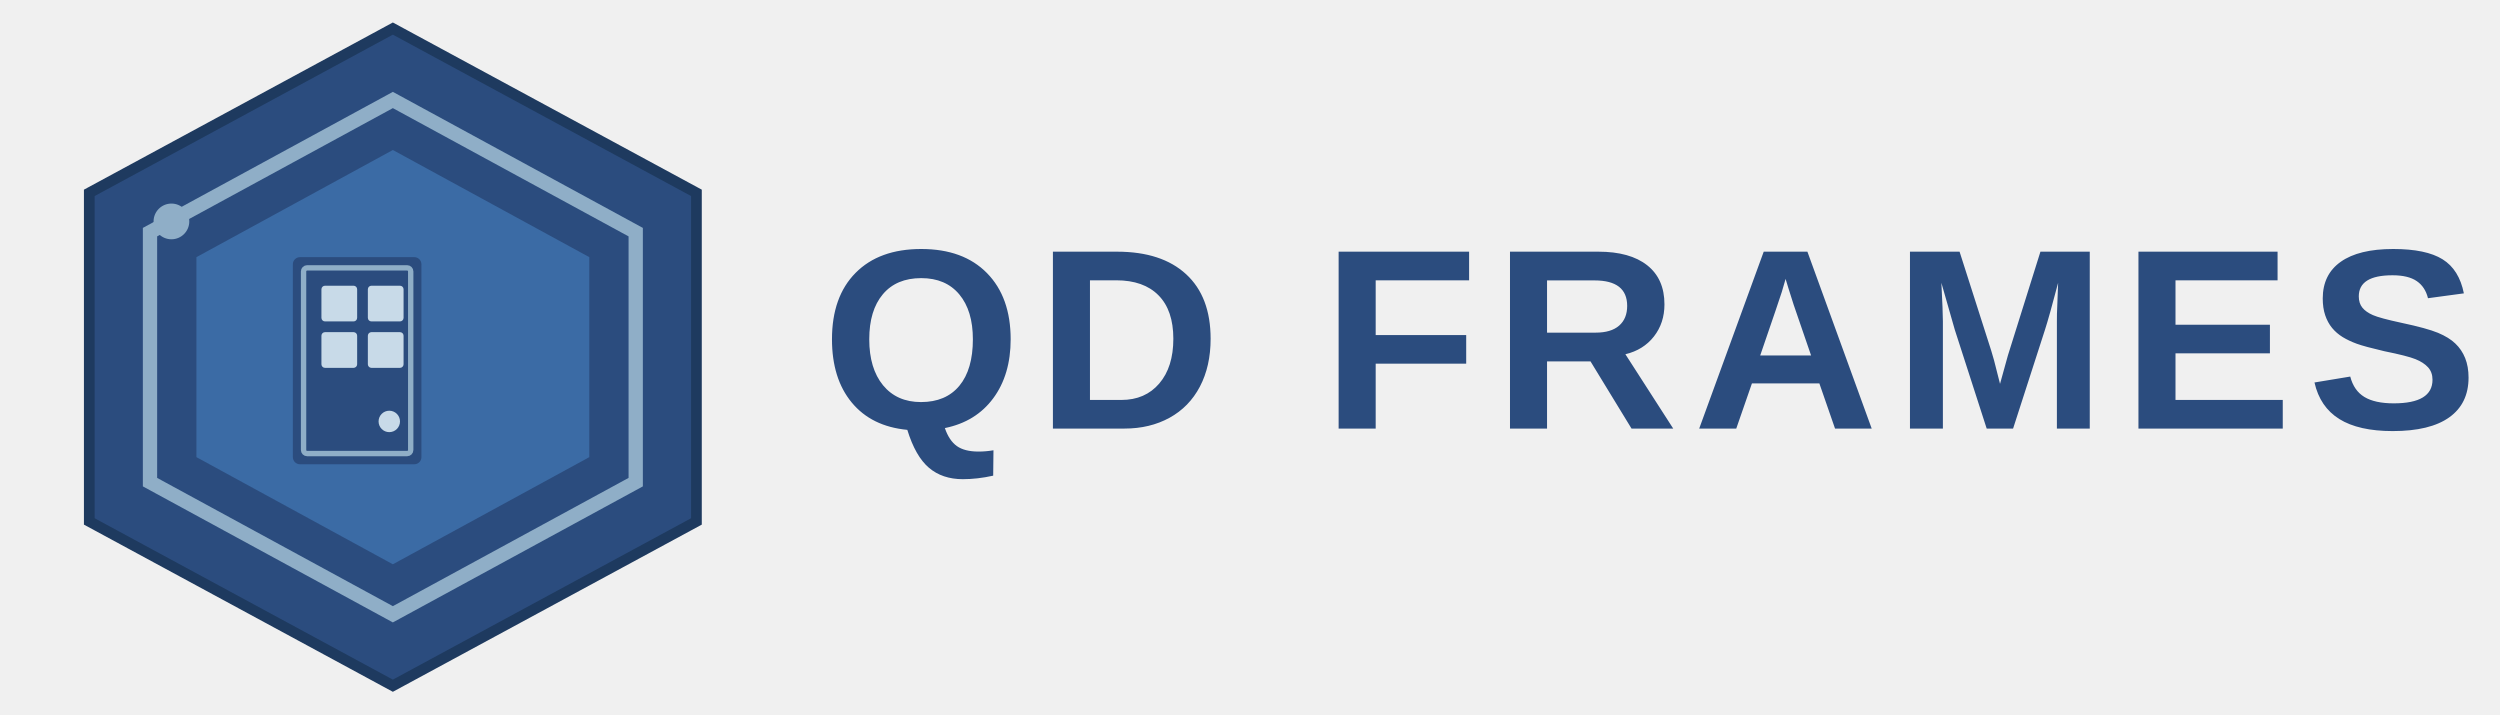
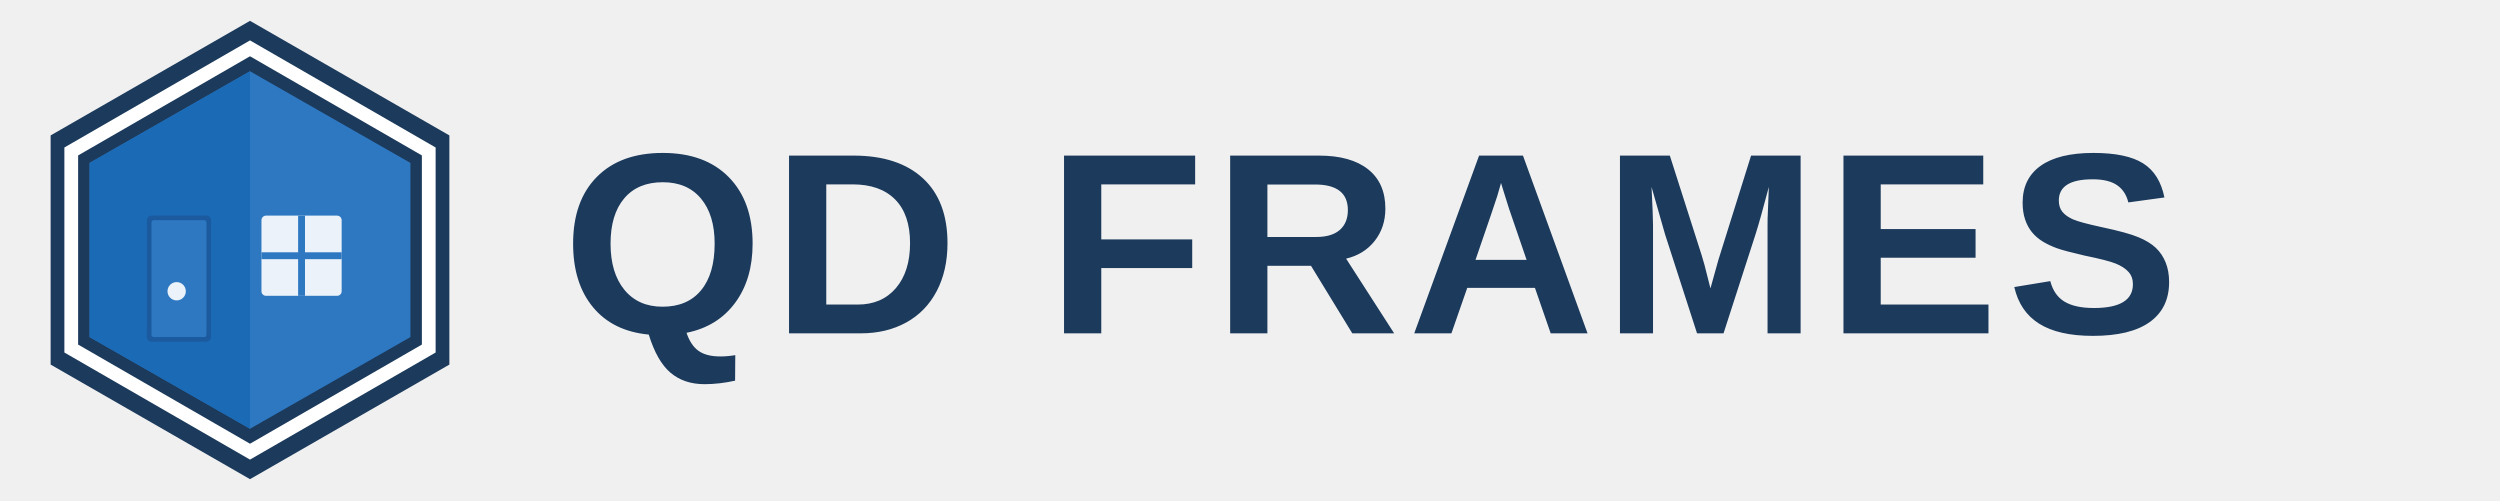
- <svg xmlns="http://www.w3.org/2000/svg" viewBox="0 0 700 200" width="700" height="200">
-   <g transform="translate(10,0)">
-     <polygon points="100,8 185,54 185,146 100,192 15,146 15,54" fill="#2B4C7E" stroke="#1E3A5F" stroke-width="3" />
-     <polygon points="100,28 168,65 168,135 100,172 32,135 32,65" fill="none" stroke="#8FAEC7" stroke-width="4" />
-     <polygon points="100,42 155,72 155,128 100,158 45,128 45,72" fill="#3B6BA5" />
-     <rect x="72" y="72" width="36" height="58" rx="2" fill="#2B4C7E" />
-     <rect x="75" y="75" width="30" height="52" rx="1" fill="none" stroke="#8FAEC7" stroke-width="1.5" />
-     <rect x="80" y="80" width="10" height="10" rx="1" fill="#C8DAE8" />
-     <rect x="93" y="80" width="10" height="10" rx="1" fill="#C8DAE8" />
-     <rect x="80" y="93" width="10" height="10" rx="1" fill="#C8DAE8" />
-     <rect x="93" y="93" width="10" height="10" rx="1" fill="#C8DAE8" />
-     <circle cx="99" cy="118" r="3" fill="#C8DAE8" />
-     <circle cx="38" cy="62" r="5" fill="#8FAEC7" />
+ <svg xmlns="http://www.w3.org/2000/svg" viewBox="0 0 600 120" width="600" height="120">
+   <g transform="translate(5,5) scale(0.55)">
+     <polygon points="100,0 187,50 187,150 100,200 13,150 13,50" fill="#1B3A5C" stroke="none" />
+     <polygon points="100,12 178,57 178,143 100,188 22,143 22,57" fill="none" stroke="#ffffff" stroke-width="6" />
+     <polygon points="100,22 170,62 170,138 100,178 30,138 30,62" fill="#2E78C2" stroke="none" />
+     <polygon points="30,62 100,22 100,178 30,138" fill="#1B6AB5" stroke="none" />
+     <rect x="55" y="85" width="28" height="55" rx="2" fill="#1B5A9E" />
+     <rect x="57" y="87" width="24" height="51" rx="1" fill="#2E78C2" />
+     <circle cx="68" cy="118" r="4" fill="white" opacity="0.9" />
+     <rect x="105" y="85" width="35" height="35" rx="2" fill="white" opacity="0.9" />
+     <line x1="122.5" y1="85" x2="122.5" y2="120" stroke="#2E78C2" stroke-width="3" />
+     <line x1="105" y1="102.5" x2="140" y2="102.5" stroke="#2E78C2" stroke-width="3" />
  </g>
-   <text x="230" y="120" font-family="'Arial Black', 'Helvetica Neue', Arial, sans-serif" font-size="72" font-weight="900" letter-spacing="4" fill="#2B4C7E">QD FRAMES</text>
+   <text x="135" y="80" font-family="Arial, Helvetica, sans-serif" font-weight="800" font-size="62" fill="#1B3A5C" letter-spacing="2">QD FRAMES</text>
</svg>
